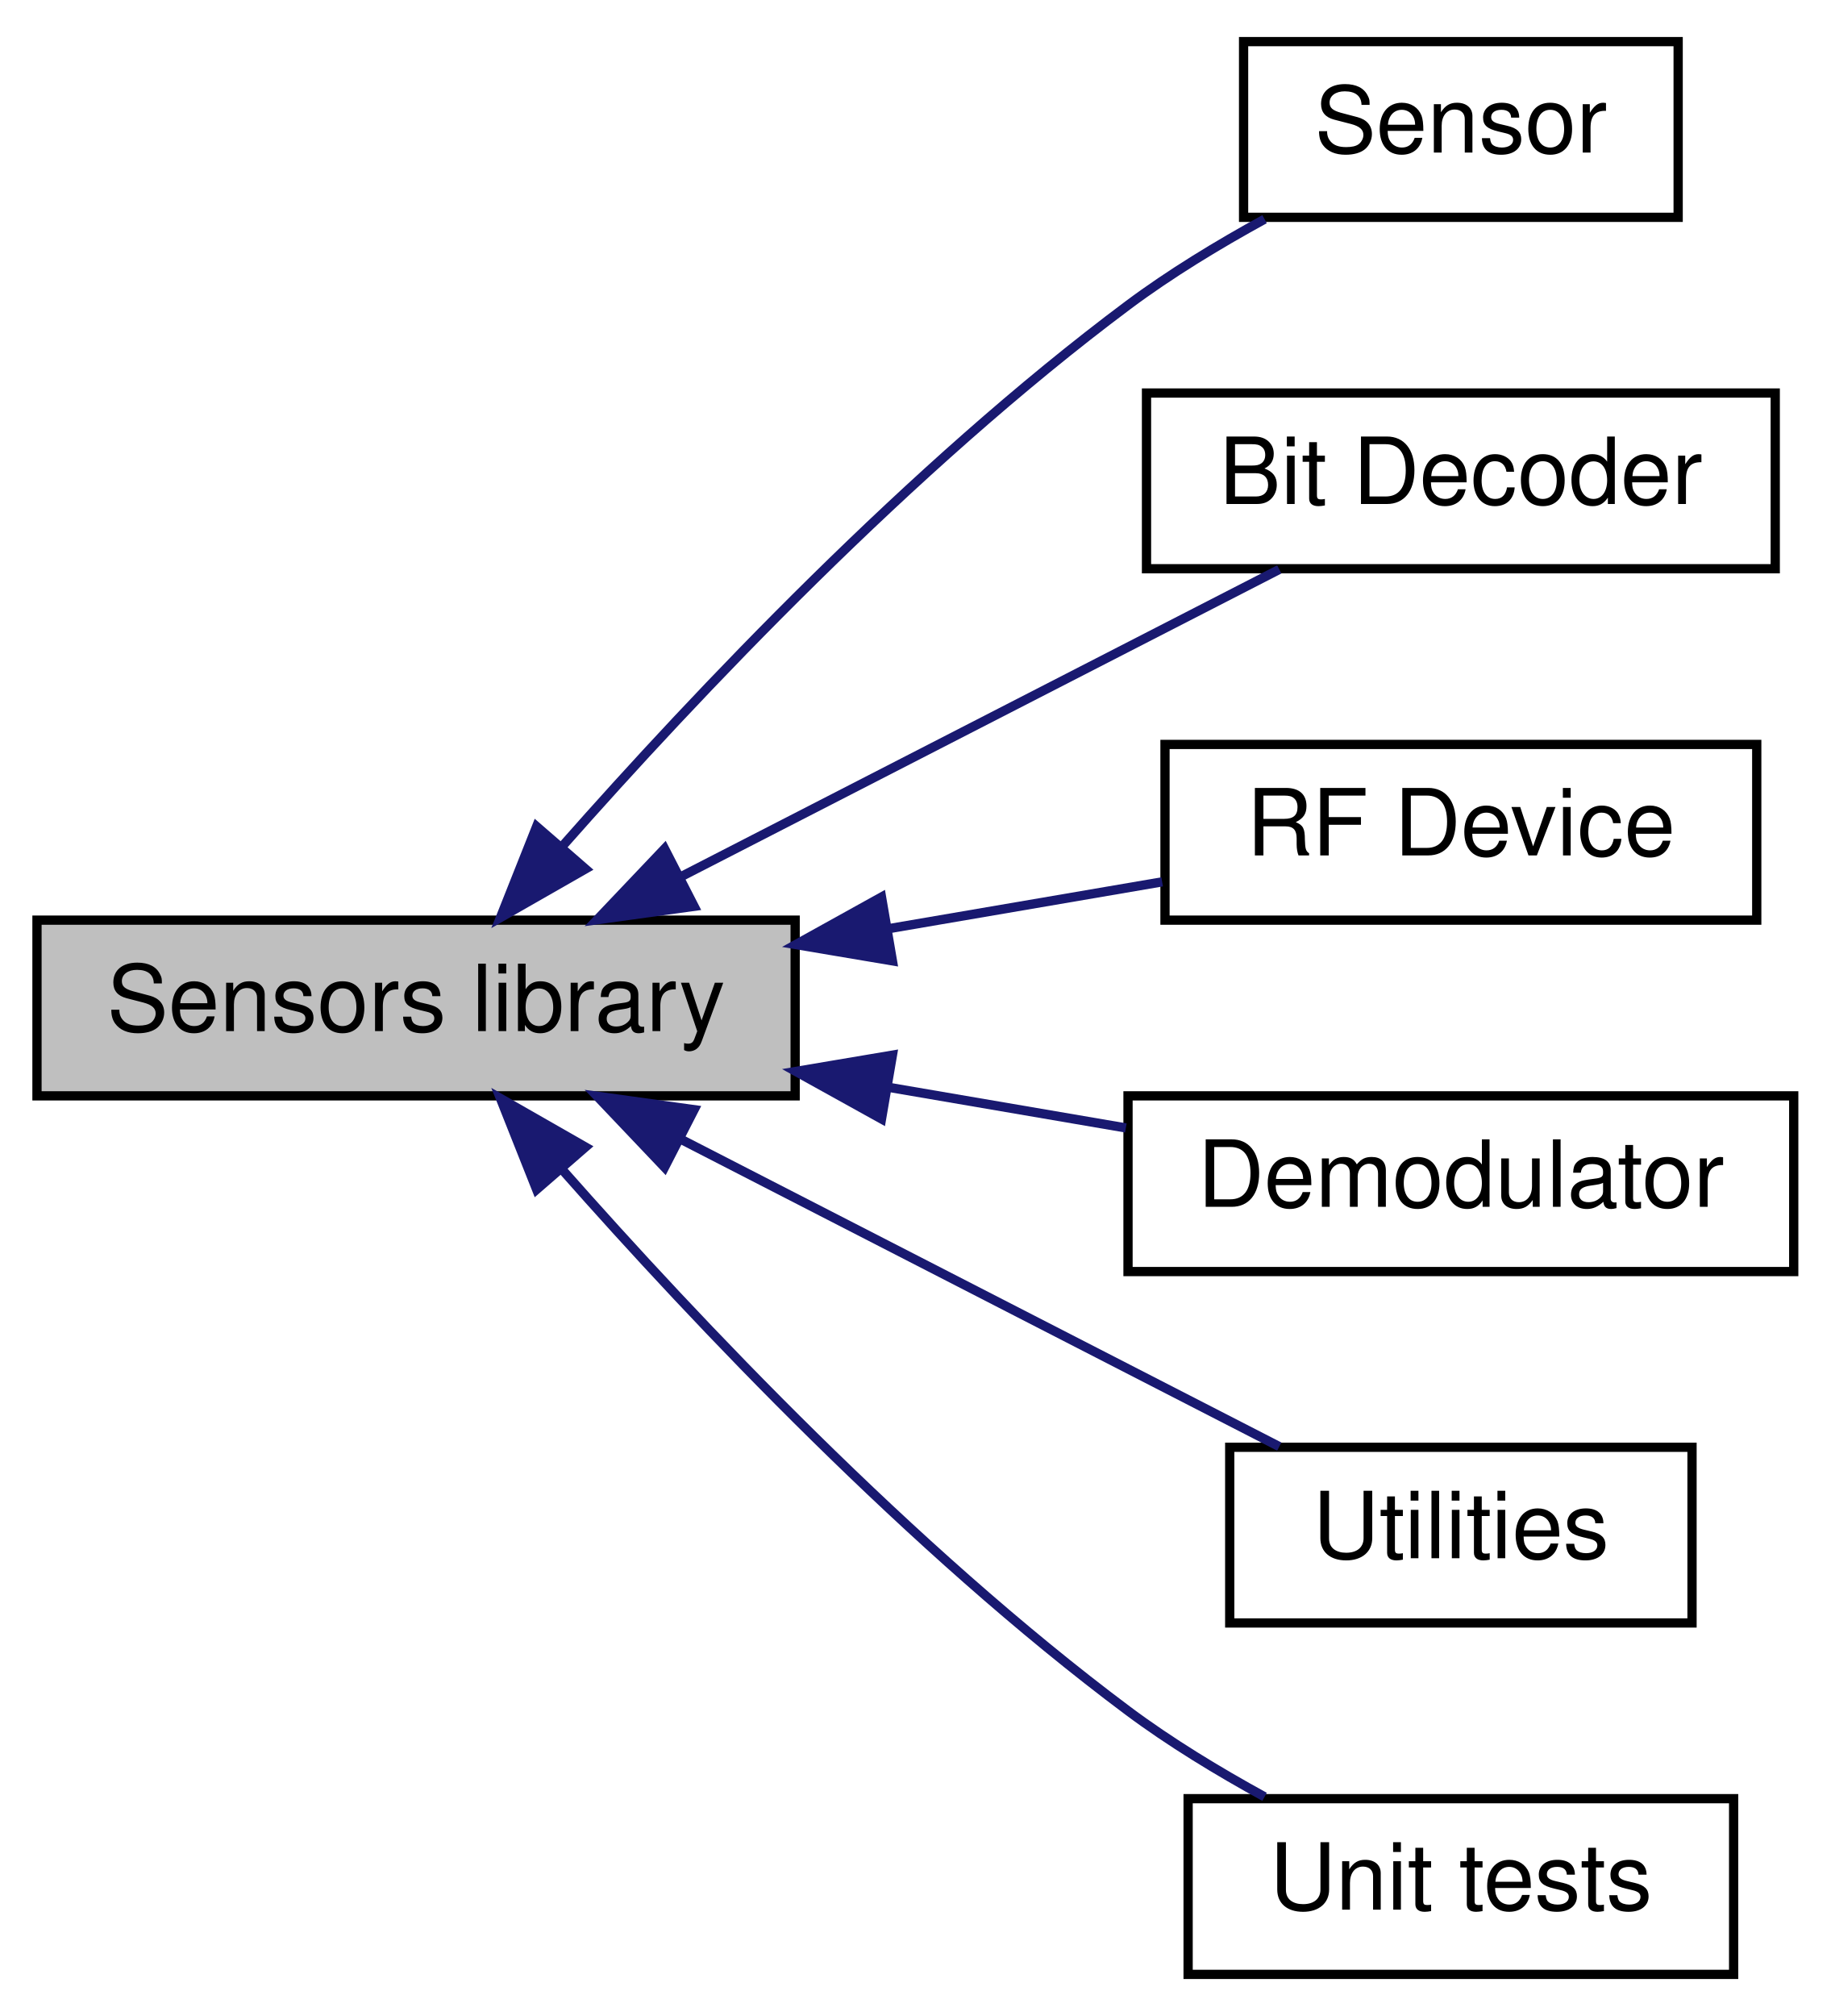
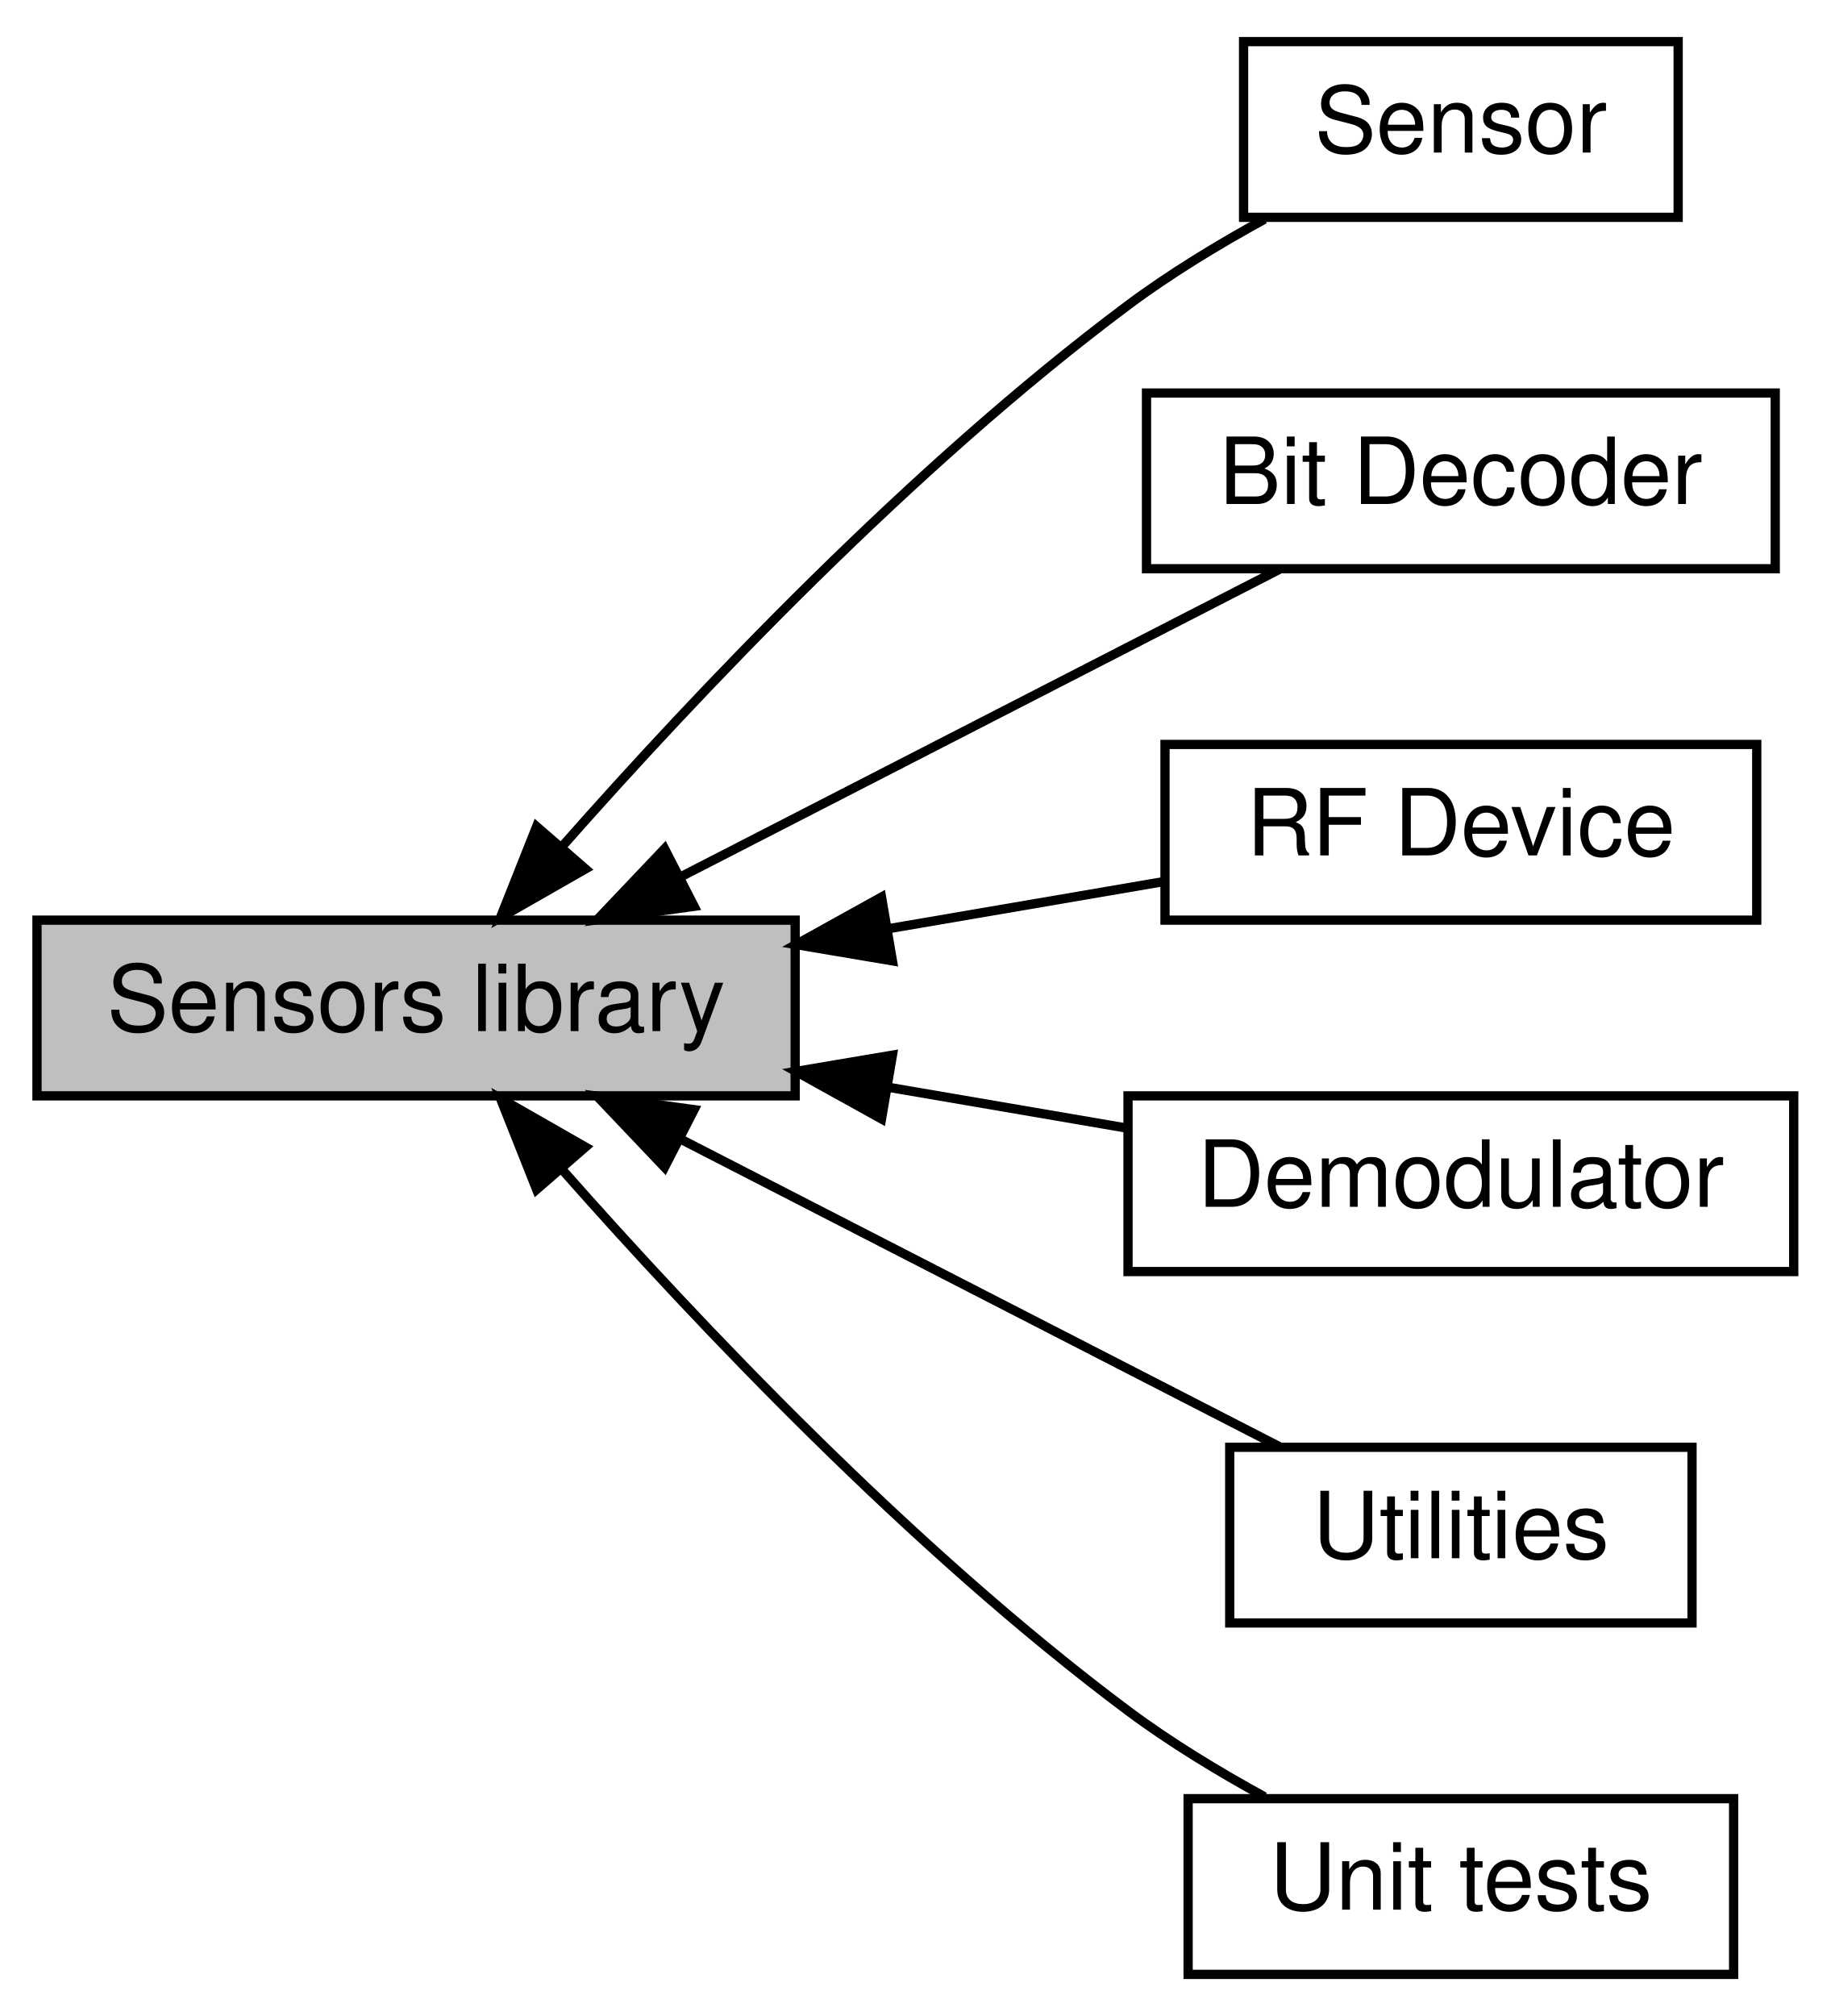
<svg xmlns="http://www.w3.org/2000/svg" xmlns:xlink="http://www.w3.org/1999/xlink" width="198pt" height="218pt" viewBox="0.00 0.00 198.00 218.00">
  <g id="graph0" class="graph" transform="scale(1 1) rotate(0) translate(4 214)">
    <g id="node1" class="node">
      <g id="a_node1">
        <a xlink:href="group__libsensors__sensor.html" target="_top" xlink:title="Sensors::Sensor is the base class for sensor specific data decoding. ">
          <polygon fill="none" stroke="black" points="130.5,-190.5 130.5,-209.5 177.5,-209.5 177.5,-190.5 130.5,-190.5" />
          <text text-anchor="middle" x="154" y="-197.5" font-family="Helvetica,sans-Serif" font-size="10.00">Sensor</text>
        </a>
      </g>
    </g>
    <g id="node2" class="node">
      <g id="a_node2">
        <a xlink:href="group__libsensors__bitdecoder.html" target="_top" xlink:title="Sensors::BitDecoder transforms continuous bit streams (for example from RF demodulation) into bytes...">
          <polygon fill="none" stroke="black" points="120,-152.5 120,-171.5 188,-171.5 188,-152.5 120,-152.5" />
          <text text-anchor="middle" x="154" y="-159.5" font-family="Helvetica,sans-Serif" font-size="10.00">Bit Decoder</text>
        </a>
      </g>
    </g>
    <g id="node3" class="node">
      <g id="a_node3">
        <a xlink:href="group__libsensors__rfdevice.html" target="_top" xlink:title="Sensors::RfDevice is the base template for RF receivers connecting Demodulator, Bit Decoder and Senso...">
          <polygon fill="none" stroke="black" points="122,-114.5 122,-133.5 186,-133.5 186,-114.5 122,-114.5" />
          <text text-anchor="middle" x="154" y="-121.5" font-family="Helvetica,sans-Serif" font-size="10.00">RF Device</text>
        </a>
      </g>
    </g>
    <g id="node4" class="node">
      <polygon fill="#bfbfbf" stroke="black" points="0,-95.5 0,-114.5 82,-114.5 82,-95.5 0,-95.5" />
      <text text-anchor="middle" x="41" y="-102.5" font-family="Helvetica,sans-Serif" font-size="10.00">Sensors library</text>
    </g>
    <g id="edge4" class="edge">
-       <path fill="none" stroke="midnightblue" d="M56.862,-122.541C71.352,-138.957 94.573,-163.507 118,-181 122.543,-184.392 127.766,-187.56 132.769,-190.3" />
-       <polygon fill="midnightblue" stroke="midnightblue" points="59.323,-120.037 50.125,-114.779 54.036,-124.625 59.323,-120.037" />
+       <path fill="none" stroke="black" d="M56.862,-122.541C71.352,-138.957 94.573,-163.507 118,-181 122.543,-184.392 127.766,-187.56 132.769,-190.3" />
+       <polygon fill="black" stroke="black" points="59.323,-120.037 50.125,-114.779 54.036,-124.625 59.323,-120.037" />
    </g>
    <g id="edge1" class="edge">
-       <path fill="none" stroke="midnightblue" d="M69.609,-119.178C89.802,-129.547 116.651,-143.334 134.36,-152.428" />
-       <polygon fill="midnightblue" stroke="midnightblue" points="71.073,-115.995 60.579,-114.541 67.876,-122.222 71.073,-115.995" />
+       <path fill="none" stroke="black" d="M69.609,-119.178C89.802,-129.547 116.651,-143.334 134.36,-152.428" />
+       <polygon fill="black" stroke="black" points="71.073,-115.995 60.579,-114.541 67.876,-122.222 71.073,-115.995" />
    </g>
    <g id="edge3" class="edge">
-       <path fill="none" stroke="midnightblue" d="M92.035,-113.565C102.129,-115.292 112.465,-117.062 121.692,-118.641" />
-       <polygon fill="midnightblue" stroke="midnightblue" points="92.521,-110.097 82.073,-111.859 91.34,-116.997 92.521,-110.097" />
+       <path fill="none" stroke="black" d="M92.035,-113.565C102.129,-115.292 112.465,-117.062 121.692,-118.641" />
+       <polygon fill="black" stroke="black" points="92.521,-110.097 82.073,-111.859 91.34,-116.997 92.521,-110.097" />
    </g>
    <g id="node5" class="node">
      <g id="a_node5">
        <a xlink:href="group__libsensors__demodulator.html" target="_top" xlink:title="Sensors::Demodulator transforms continuous streams with pulse widths (for example from RF receivers) ...">
          <polygon fill="none" stroke="black" points="118,-76.5 118,-95.5 190,-95.5 190,-76.5 118,-76.5" />
          <text text-anchor="middle" x="154" y="-83.5" font-family="Helvetica,sans-Serif" font-size="10.00">Demodulator</text>
        </a>
      </g>
    </g>
    <g id="edge2" class="edge">
-       <path fill="none" stroke="midnightblue" d="M92.108,-96.423C100.768,-94.941 109.605,-93.428 117.765,-92.031" />
-       <polygon fill="midnightblue" stroke="midnightblue" points="91.34,-93.004 82.073,-98.141 92.521,-99.903 91.34,-93.004" />
+       <path fill="none" stroke="black" d="M92.108,-96.423C100.768,-94.941 109.605,-93.428 117.765,-92.031" />
+       <polygon fill="black" stroke="black" points="91.34,-93.004 82.073,-98.141 92.521,-99.903 91.34,-93.004" />
    </g>
    <g id="node6" class="node">
      <g id="a_node6">
        <a xlink:href="group__libsensors__utils.html" target="_top" xlink:title="Bit manipulation utilities. ">
          <polygon fill="none" stroke="black" points="129,-38.5 129,-57.5 179,-57.5 179,-38.5 129,-38.5" />
          <text text-anchor="middle" x="154" y="-45.5" font-family="Helvetica,sans-Serif" font-size="10.00">Utilities</text>
        </a>
      </g>
    </g>
    <g id="edge5" class="edge">
-       <path fill="none" stroke="midnightblue" d="M69.609,-90.822C89.802,-80.453 116.651,-66.666 134.36,-57.572" />
-       <polygon fill="midnightblue" stroke="midnightblue" points="67.876,-87.778 60.579,-95.46 71.073,-94.005 67.876,-87.778" />
+       <path fill="none" stroke="black" d="M69.609,-90.822C89.802,-80.453 116.651,-66.666 134.36,-57.572" />
+       <polygon fill="black" stroke="black" points="67.876,-87.778 60.579,-95.46 71.073,-94.005 67.876,-87.778" />
    </g>
    <g id="node7" class="node">
      <g id="a_node7">
        <a xlink:href="group__libsensors__tests.html" target="_top" xlink:title="Unit tests for Sensors library. ">
          <polygon fill="none" stroke="black" points="124.5,-0.5 124.5,-19.5 183.5,-19.5 183.5,-0.5 124.5,-0.5" />
          <text text-anchor="middle" x="154" y="-7.5" font-family="Helvetica,sans-Serif" font-size="10.00">Unit tests</text>
        </a>
      </g>
    </g>
    <g id="edge6" class="edge">
-       <path fill="none" stroke="midnightblue" d="M56.862,-87.459C71.352,-71.043 94.573,-46.493 118,-29 122.543,-25.608 127.766,-22.44 132.769,-19.7" />
-       <polygon fill="midnightblue" stroke="midnightblue" points="54.036,-85.375 50.125,-95.221 59.323,-89.963 54.036,-85.375" />
+       <path fill="none" stroke="black" d="M56.862,-87.459C71.352,-71.043 94.573,-46.493 118,-29 122.543,-25.608 127.766,-22.44 132.769,-19.7" />
+       <polygon fill="black" stroke="black" points="54.036,-85.375 50.125,-95.221 59.323,-89.963 54.036,-85.375" />
    </g>
  </g>
</svg>
